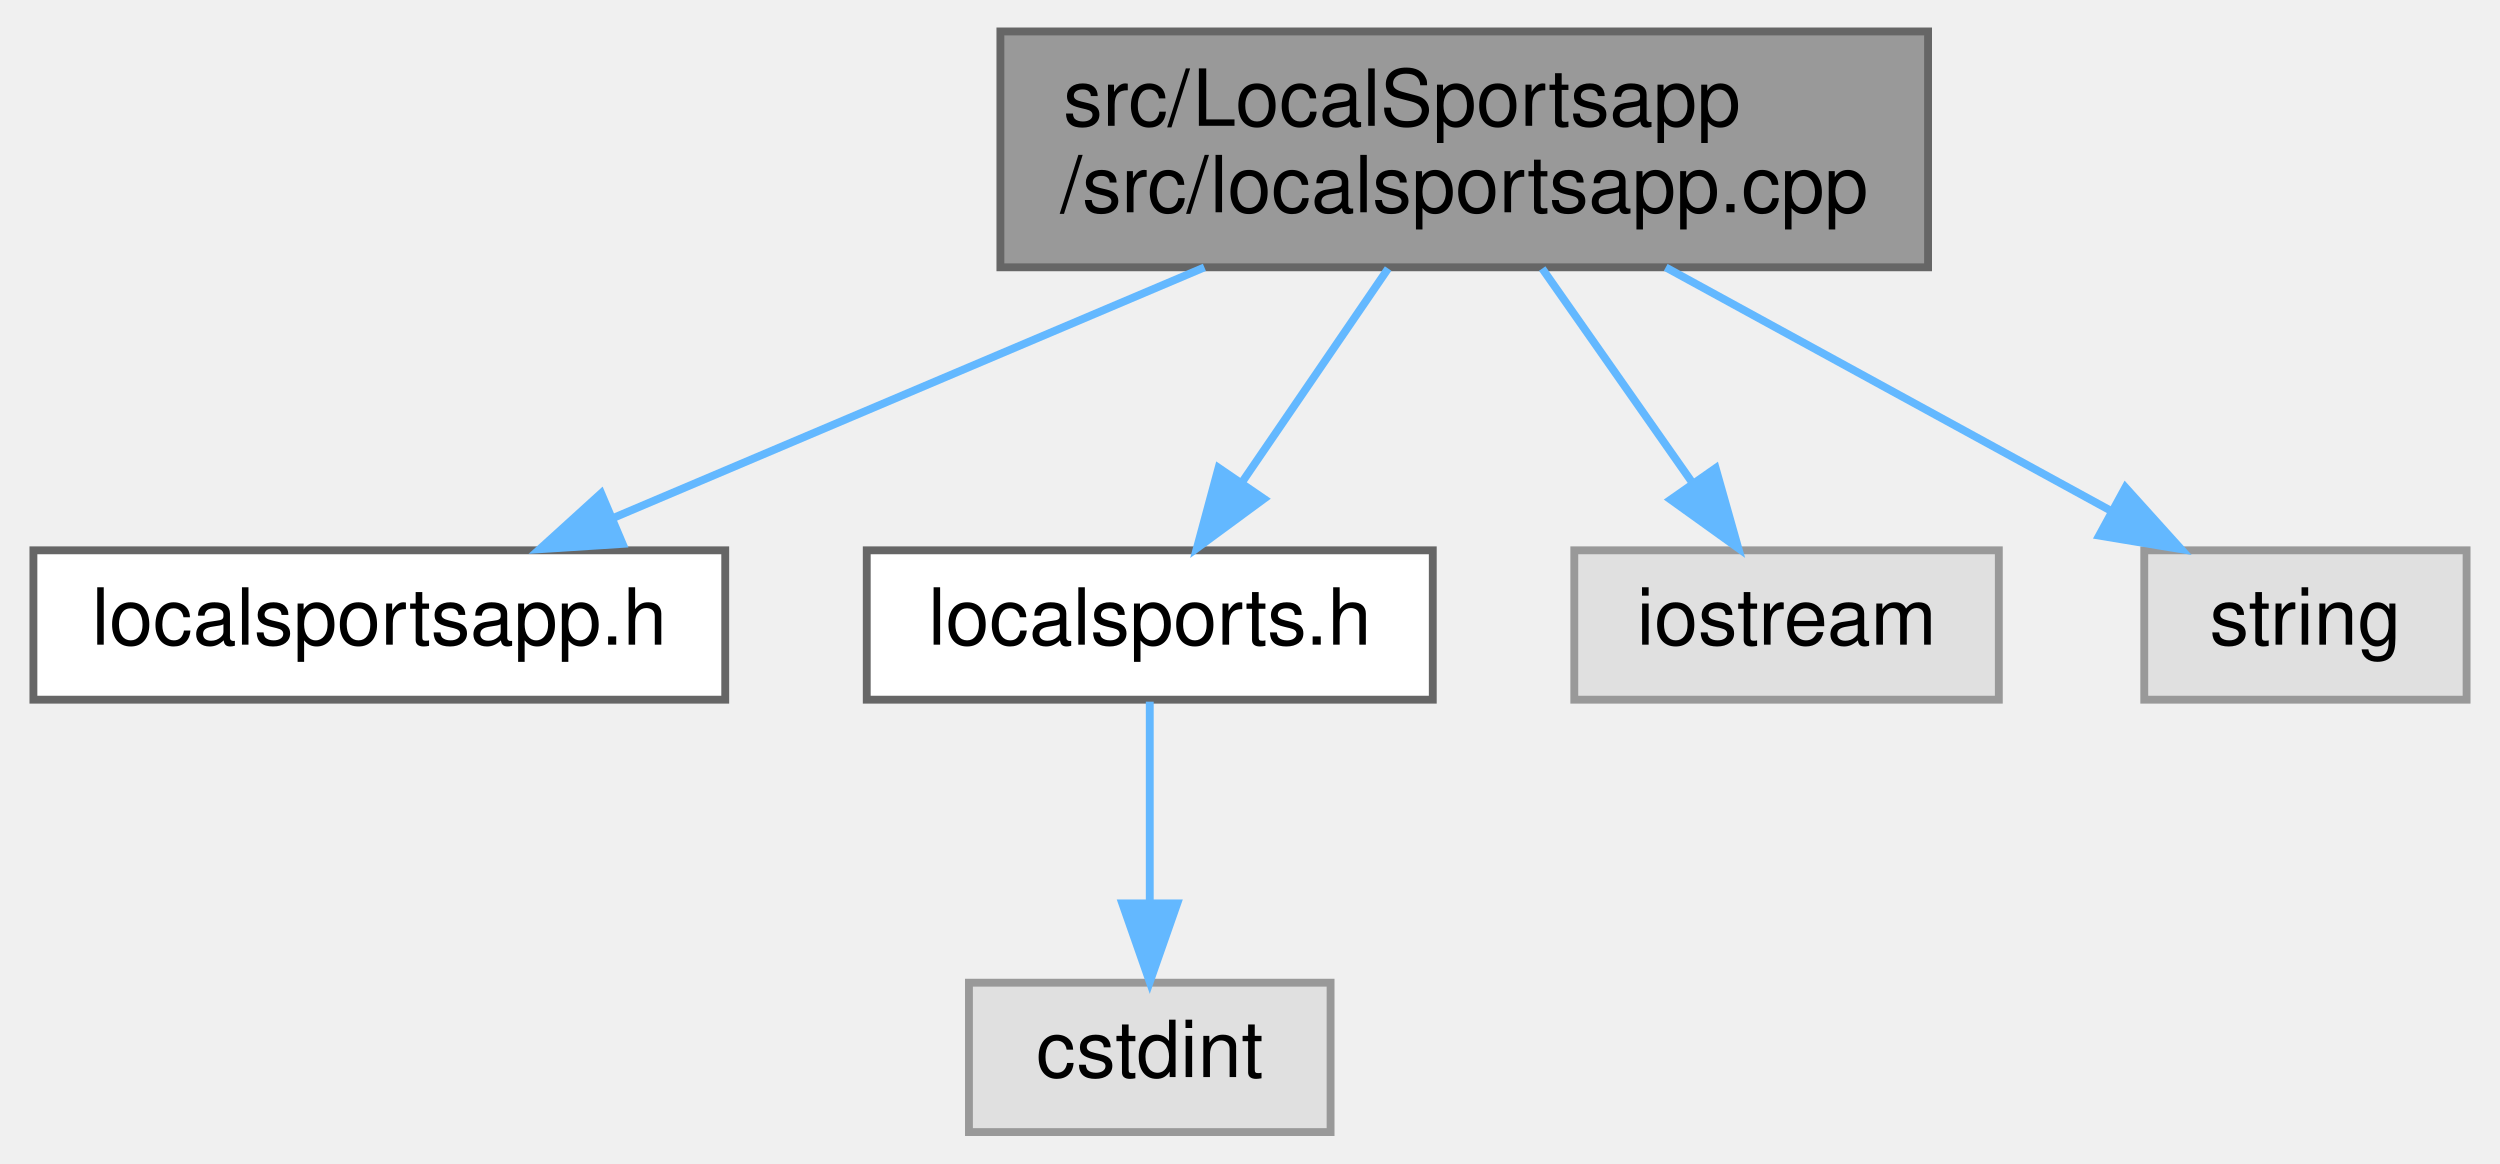
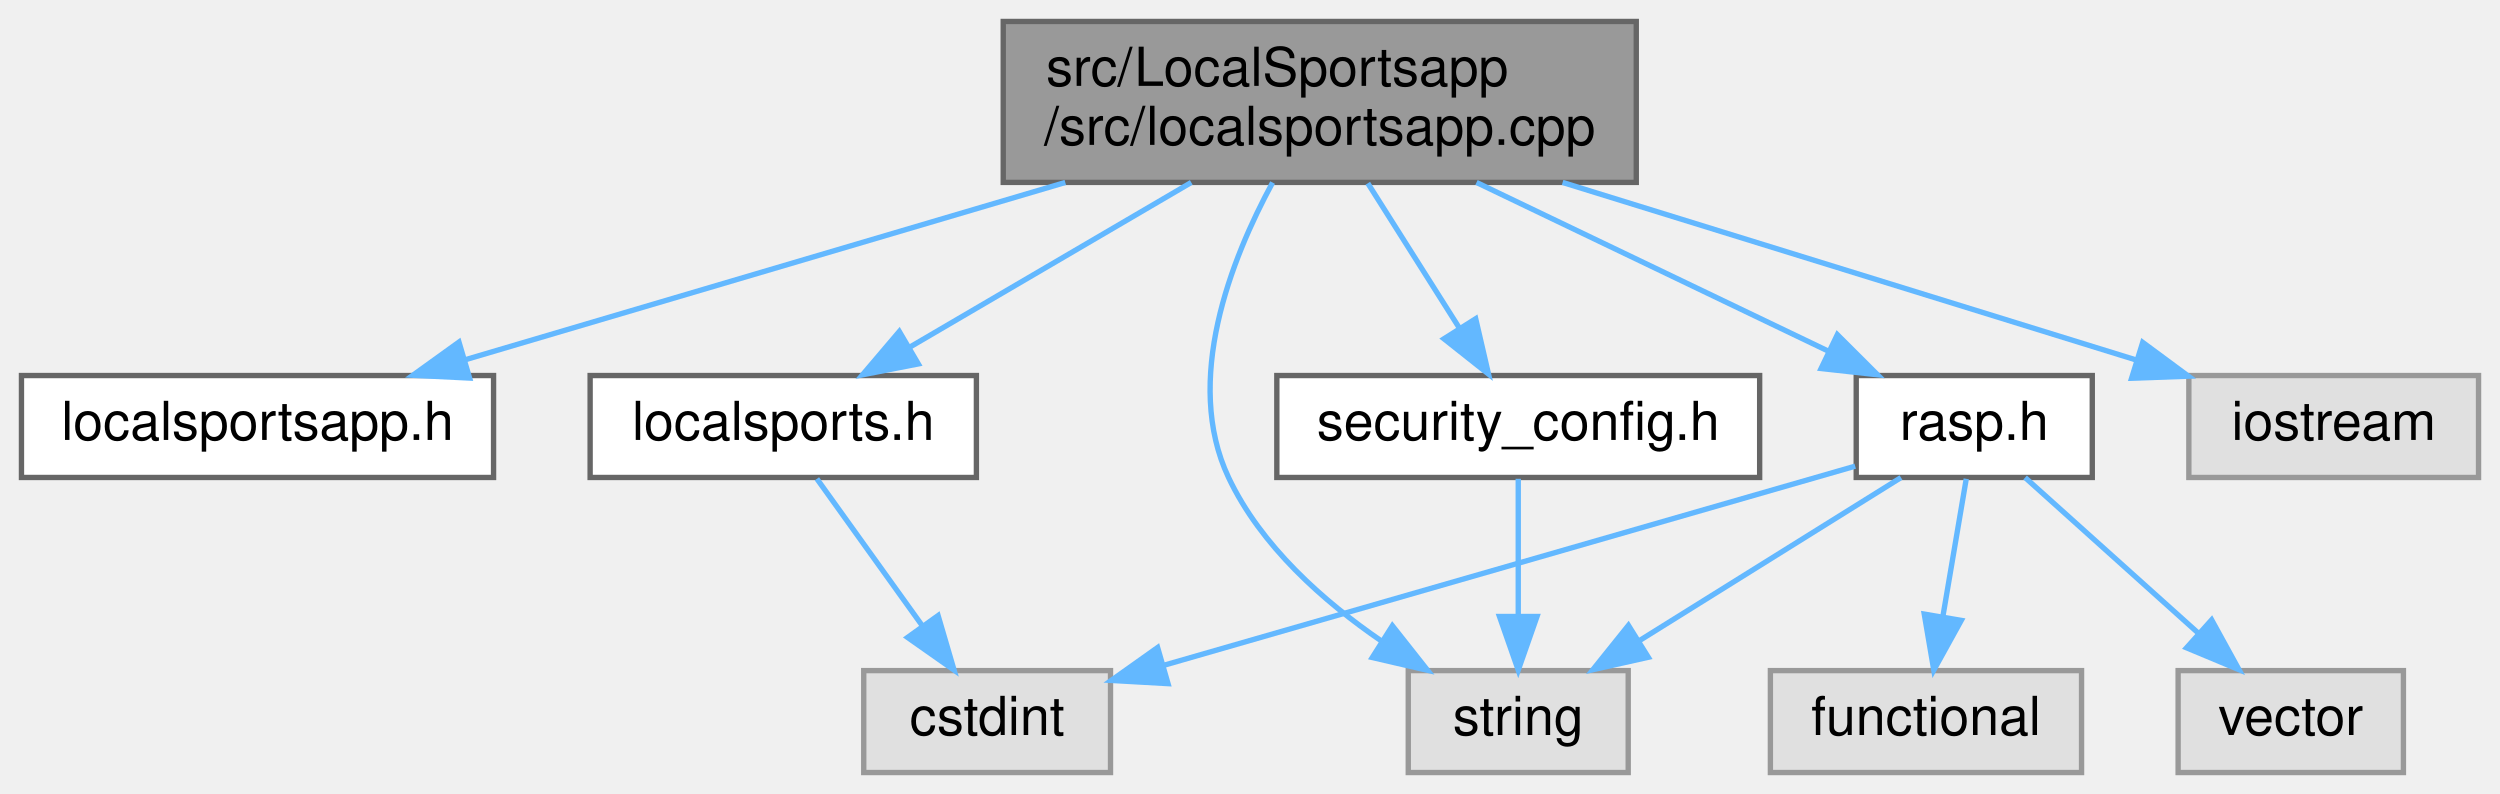
- <svg xmlns="http://www.w3.org/2000/svg" xmlns:xlink="http://www.w3.org/1999/xlink" width="318pt" height="148pt" viewBox="0.00 0.00 317.50 148.00">
+ <svg xmlns="http://www.w3.org/2000/svg" xmlns:xlink="http://www.w3.org/1999/xlink" width="466pt" height="148pt" viewBox="0.00 0.00 466.00 148.00">
  <g id="graph0" class="graph" transform="scale(1 1) rotate(0) translate(4 144)">
    <g id="Node000001" class="node">
      <g id="a_Node000001">
        <a xlink:title=" ">
-           <polygon fill="#999999" stroke="#666666" points="241,-140 123,-140 123,-110 241,-110 241,-140" />
-           <text text-anchor="start" x="131" y="-128" font-family="Helvetica,sans-Serif" font-size="10.00">src/LocalSportsapp</text>
-           <text text-anchor="middle" x="182" y="-117" font-family="Helvetica,sans-Serif" font-size="10.00">/src/localsportsapp.cpp</text>
+           <polygon fill="#999999" stroke="#666666" points="301,-140 183,-140 183,-110 301,-110 301,-140" />
+           <text text-anchor="start" x="191" y="-128" font-family="Helvetica,sans-Serif" font-size="10.00">src/LocalSportsapp</text>
+           <text text-anchor="middle" x="242" y="-117" font-family="Helvetica,sans-Serif" font-size="10.00">/src/localsportsapp.cpp</text>
        </a>
      </g>
    </g>
    <g id="Node000002" class="node">
      <g id="a_Node000002">
        <a xlink:href="localsportsapp_8h.html" target="_top" xlink:title=" ">
          <polygon fill="white" stroke="#666666" points="88,-74 0,-74 0,-55 88,-55 88,-74" />
          <text text-anchor="middle" x="44" y="-62" font-family="Helvetica,sans-Serif" font-size="10.00">localsportsapp.h</text>
        </a>
      </g>
    </g>
    <g id="edge1_Node000001_Node000002" class="edge">
      <g id="a_edge1_Node000001_Node000002">
        <a xlink:title=" ">
-           <path fill="none" stroke="#63b8ff" d="M148.95,-109.99C126.02,-100.27 95.76,-87.44 73.62,-78.06" />
-           <polygon fill="#63b8ff" stroke="#63b8ff" points="74.95,-74.82 64.38,-74.14 72.22,-81.26 74.95,-74.82" />
+           <path fill="none" stroke="#63b8ff" d="M194.57,-109.99C160.4,-99.89 114.86,-86.44 82.84,-76.98" />
+           <polygon fill="#63b8ff" stroke="#63b8ff" points="83.53,-73.53 72.95,-74.05 81.55,-80.24 83.53,-73.53" />
        </a>
      </g>
    </g>
    <g id="Node000003" class="node">
      <g id="a_Node000003">
        <a xlink:href="localsports_8h.html" target="_top" xlink:title=" ">
          <polygon fill="white" stroke="#666666" points="178,-74 106,-74 106,-55 178,-55 178,-74" />
          <text text-anchor="middle" x="142" y="-62" font-family="Helvetica,sans-Serif" font-size="10.00">localsports.h</text>
        </a>
      </g>
    </g>
    <g id="edge2_Node000001_Node000003" class="edge">
      <g id="a_edge2_Node000001_Node000003">
        <a xlink:title=" ">
-           <path fill="none" stroke="#63b8ff" d="M172.32,-109.84C166.75,-101.69 159.71,-91.4 153.82,-82.78" />
-           <polygon fill="#63b8ff" stroke="#63b8ff" points="156.53,-80.55 147.99,-74.27 150.75,-84.5 156.53,-80.55" />
+           <path fill="none" stroke="#63b8ff" d="M218.05,-109.99C202.11,-100.66 181.27,-88.47 165.44,-79.21" />
+           <polygon fill="#63b8ff" stroke="#63b8ff" points="167.17,-76.17 156.77,-74.14 163.63,-82.21 167.17,-76.17" />
        </a>
      </g>
    </g>
    <g id="Node000005" class="node">
      <g id="a_Node000005">
-         <a xlink:title=" ">
-           <polygon fill="#e0e0e0" stroke="#999999" points="250,-74 196,-74 196,-55 250,-55 250,-74" />
-           <text text-anchor="middle" x="223" y="-62" font-family="Helvetica,sans-Serif" font-size="10.00">iostream</text>
+         <a xlink:href="rasp_8h.html" target="_top" xlink:title=" ">
+           <polygon fill="white" stroke="#666666" points="386,-74 342,-74 342,-55 386,-55 386,-74" />
+           <text text-anchor="middle" x="364" y="-62" font-family="Helvetica,sans-Serif" font-size="10.00">rasp.h</text>
        </a>
      </g>
    </g>
    <g id="edge4_Node000001_Node000005" class="edge">
      <g id="a_edge4_Node000001_Node000005">
        <a xlink:title=" ">
-           <path fill="none" stroke="#63b8ff" d="M191.92,-109.84C197.69,-101.61 205,-91.18 211.08,-82.51" />
-           <polygon fill="#63b8ff" stroke="#63b8ff" points="213.98,-84.46 216.86,-74.27 208.25,-80.45 213.98,-84.46" />
+           <path fill="none" stroke="#63b8ff" d="M271.22,-109.99C291.12,-100.45 317.28,-87.9 336.75,-78.57" />
+           <polygon fill="#63b8ff" stroke="#63b8ff" points="338.48,-81.62 345.98,-74.14 335.45,-75.31 338.48,-81.62" />
        </a>
      </g>
    </g>
    <g id="Node000006" class="node">
      <g id="a_Node000006">
        <a xlink:title=" ">
-           <polygon fill="#e0e0e0" stroke="#999999" points="309.5,-74 268.5,-74 268.5,-55 309.5,-55 309.5,-74" />
-           <text text-anchor="middle" x="289" y="-62" font-family="Helvetica,sans-Serif" font-size="10.00">string</text>
+           <polygon fill="#e0e0e0" stroke="#999999" points="299.5,-19 258.5,-19 258.5,0 299.5,0 299.5,-19" />
+           <text text-anchor="middle" x="279" y="-7" font-family="Helvetica,sans-Serif" font-size="10.00">string</text>
        </a>
      </g>
    </g>
-     <g id="edge5_Node000001_Node000006" class="edge">
-       <g id="a_edge5_Node000001_Node000006">
+     <g id="edge12_Node000001_Node000006" class="edge">
+       <g id="a_edge12_Node000001_Node000006">
        <a xlink:title=" ">
-           <path fill="none" stroke="#63b8ff" d="M207.63,-109.99C224.84,-100.58 247.4,-88.24 264.4,-78.95" />
-           <polygon fill="#63b8ff" stroke="#63b8ff" points="266.1,-82.01 273.2,-74.14 262.75,-75.87 266.1,-82.01" />
+           <path fill="none" stroke="#63b8ff" d="M233.21,-109.97C225.43,-95.62 216.53,-72.96 225,-55 231.01,-42.26 242.66,-31.92 253.61,-24.44" />
+           <polygon fill="#63b8ff" stroke="#63b8ff" points="255.54,-27.36 262.11,-19.05 251.79,-21.44 255.54,-27.36" />
+         </a>
+       </g>
+     </g>
+     <g id="Node000009" class="node">
+       <g id="a_Node000009">
+         <a xlink:href="security__config_8h.html" target="_top" xlink:title=" ">
+           <polygon fill="white" stroke="#666666" points="324,-74 234,-74 234,-55 324,-55 324,-74" />
+           <text text-anchor="middle" x="279" y="-62" font-family="Helvetica,sans-Serif" font-size="10.00">security_config.h</text>
+         </a>
+       </g>
+     </g>
+     <g id="edge9_Node000001_Node000009" class="edge">
+       <g id="a_edge9_Node000001_Node000009">
+         <a xlink:title=" ">
+           <path fill="none" stroke="#63b8ff" d="M250.96,-109.84C256.11,-101.69 262.62,-91.4 268.07,-82.78" />
+           <polygon fill="#63b8ff" stroke="#63b8ff" points="271.07,-84.59 273.46,-74.27 265.15,-80.85 271.07,-84.59" />
+         </a>
+       </g>
+     </g>
+     <g id="Node000010" class="node">
+       <g id="a_Node000010">
+         <a xlink:title=" ">
+           <polygon fill="#e0e0e0" stroke="#999999" points="458,-74 404,-74 404,-55 458,-55 458,-74" />
+           <text text-anchor="middle" x="431" y="-62" font-family="Helvetica,sans-Serif" font-size="10.00">iostream</text>
+         </a>
+       </g>
+     </g>
+     <g id="edge11_Node000001_Node000010" class="edge">
+       <g id="a_edge11_Node000001_Node000010">
+         <a xlink:title=" ">
+           <path fill="none" stroke="#63b8ff" d="M287.27,-109.99C319.94,-99.87 363.51,-86.39 394.08,-76.93" />
+           <polygon fill="#63b8ff" stroke="#63b8ff" points="395.4,-80.18 403.92,-73.88 393.33,-73.5 395.4,-80.18" />
        </a>
      </g>
    </g>
    <g id="Node000004" class="node">
      <g id="a_Node000004">
        <a xlink:title=" ">
-           <polygon fill="#e0e0e0" stroke="#999999" points="165,-19 119,-19 119,0 165,0 165,-19" />
-           <text text-anchor="middle" x="142" y="-7" font-family="Helvetica,sans-Serif" font-size="10.00">cstdint</text>
+           <polygon fill="#e0e0e0" stroke="#999999" points="203,-19 157,-19 157,0 203,0 203,-19" />
+           <text text-anchor="middle" x="180" y="-7" font-family="Helvetica,sans-Serif" font-size="10.00">cstdint</text>
        </a>
      </g>
    </g>
    <g id="edge3_Node000003_Node000004" class="edge">
      <g id="a_edge3_Node000003_Node000004">
        <a xlink:title=" ">
-           <path fill="none" stroke="#63b8ff" d="M142,-54.75C142,-47.8 142,-37.85 142,-29.13" />
-           <polygon fill="#63b8ff" stroke="#63b8ff" points="145.5,-29.09 142,-19.09 138.5,-29.09 145.5,-29.09" />
+           <path fill="none" stroke="#63b8ff" d="M148.27,-54.75C153.59,-47.34 161.36,-36.5 167.88,-27.41" />
+           <polygon fill="#63b8ff" stroke="#63b8ff" points="170.86,-29.26 173.84,-19.09 165.17,-25.18 170.86,-29.26" />
+         </a>
+       </g>
+     </g>
+     <g id="edge6_Node000005_Node000004" class="edge">
+       <g id="a_edge6_Node000005_Node000004">
+         <a xlink:title=" ">
+           <path fill="none" stroke="#63b8ff" d="M341.81,-57.11C309.74,-47.87 250.23,-30.73 213.01,-20.01" />
+           <polygon fill="#63b8ff" stroke="#63b8ff" points="213.72,-16.57 203.14,-17.17 211.78,-23.3 213.72,-16.57" />
+         </a>
+       </g>
+     </g>
+     <g id="edge5_Node000005_Node000006" class="edge">
+       <g id="a_edge5_Node000005_Node000006">
+         <a xlink:title=" ">
+           <path fill="none" stroke="#63b8ff" d="M350.34,-54.98C337.16,-46.77 316.97,-34.18 301.43,-24.49" />
+           <polygon fill="#63b8ff" stroke="#63b8ff" points="303.24,-21.49 292.91,-19.17 299.54,-27.43 303.24,-21.49" />
+         </a>
+       </g>
+     </g>
+     <g id="Node000007" class="node">
+       <g id="a_Node000007">
+         <a xlink:title=" ">
+           <polygon fill="#e0e0e0" stroke="#999999" points="384,-19 326,-19 326,0 384,0 384,-19" />
+           <text text-anchor="middle" x="355" y="-7" font-family="Helvetica,sans-Serif" font-size="10.00">functional</text>
+         </a>
+       </g>
+     </g>
+     <g id="edge7_Node000005_Node000007" class="edge">
+       <g id="a_edge7_Node000005_Node000007">
+         <a xlink:title=" ">
+           <path fill="none" stroke="#63b8ff" d="M362.51,-54.75C361.33,-47.8 359.64,-37.85 358.16,-29.13" />
+           <polygon fill="#63b8ff" stroke="#63b8ff" points="361.58,-28.36 356.46,-19.09 354.68,-29.53 361.58,-28.36" />
+         </a>
+       </g>
+     </g>
+     <g id="Node000008" class="node">
+       <g id="a_Node000008">
+         <a xlink:title=" ">
+           <polygon fill="#e0e0e0" stroke="#999999" points="444,-19 402,-19 402,0 444,0 444,-19" />
+           <text text-anchor="middle" x="423" y="-7" font-family="Helvetica,sans-Serif" font-size="10.00">vector</text>
+         </a>
+       </g>
+     </g>
+     <g id="edge8_Node000005_Node000008" class="edge">
+       <g id="a_edge8_Node000005_Node000008">
+         <a xlink:title=" ">
+           <path fill="none" stroke="#63b8ff" d="M373.48,-54.98C382.2,-47.15 395.34,-35.34 405.9,-25.86" />
+           <polygon fill="#63b8ff" stroke="#63b8ff" points="408.25,-28.46 413.35,-19.17 403.57,-23.25 408.25,-28.46" />
+         </a>
+       </g>
+     </g>
+     <g id="edge10_Node000009_Node000006" class="edge">
+       <g id="a_edge10_Node000009_Node000006">
+         <a xlink:title=" ">
+           <path fill="none" stroke="#63b8ff" d="M279,-54.75C279,-47.8 279,-37.85 279,-29.13" />
+           <polygon fill="#63b8ff" stroke="#63b8ff" points="282.5,-29.09 279,-19.09 275.5,-29.09 282.5,-29.09" />
        </a>
      </g>
    </g>
  </g>
</svg>
